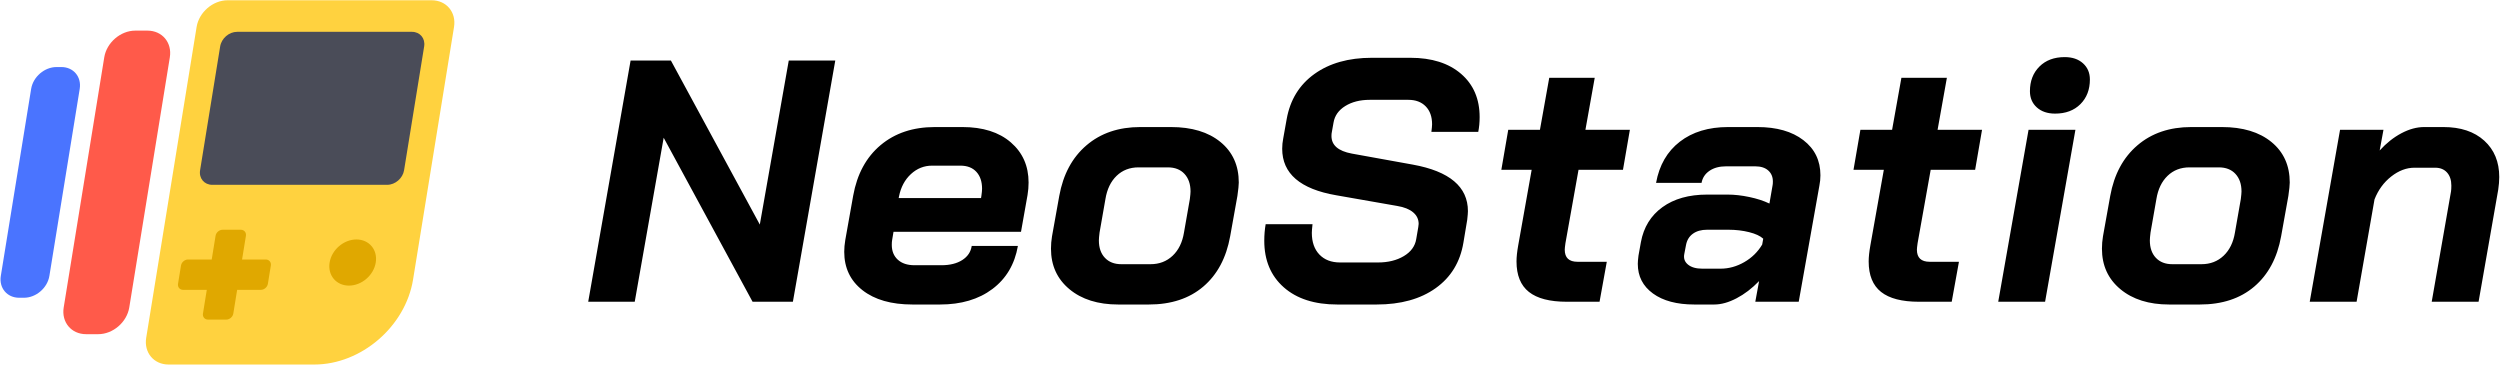
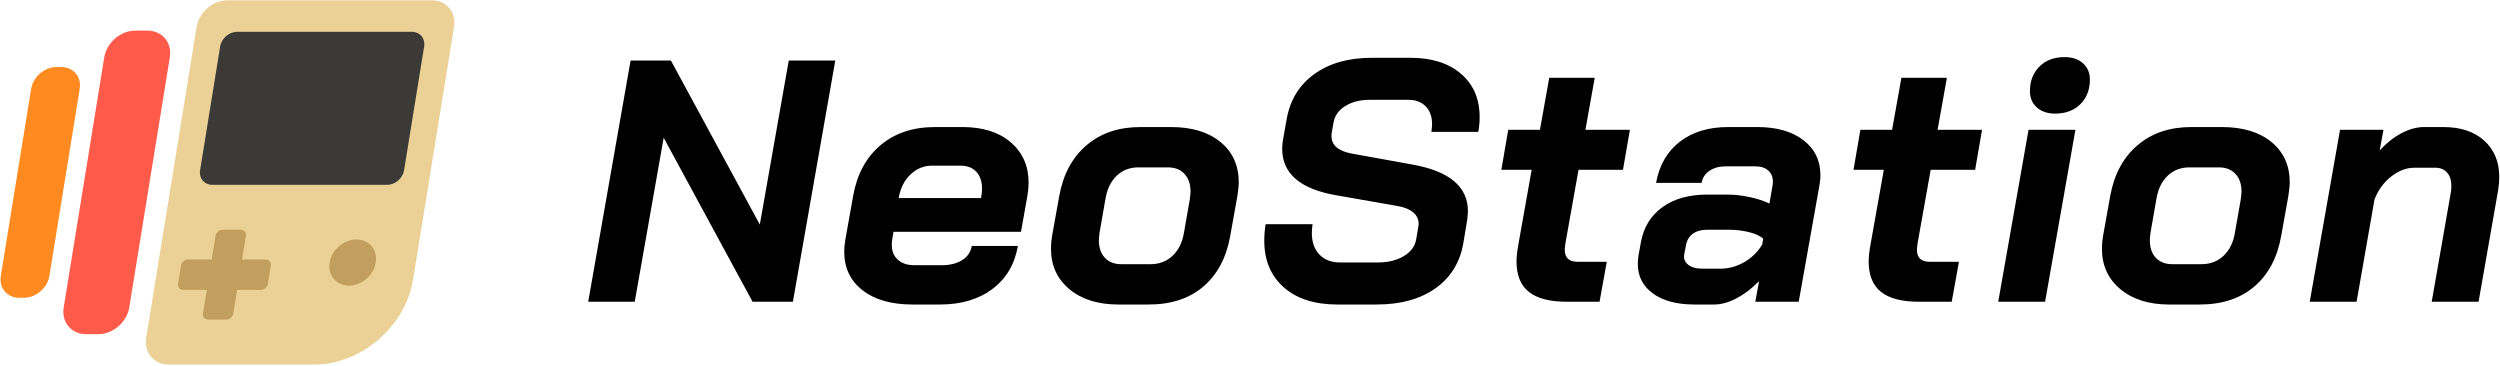
<svg xmlns="http://www.w3.org/2000/svg" viewBox="134.0 200.8 761.8 111.3">
  <g id="icon" transform="matrix(0.37 0 -0.06 0.37 147.87 200.88)">
-     <path fill="#4A74FF" d="M18 55H22A18 18 0 0 1 40 73V227A18 18 0 0 1 22 245H18A18 18 0 0 1 0 227V73A18 18 0 0 1 18 55Z" />
+     <path fill="#FF8A1F" d="M18 55H22A18 18 0 0 1 40 73V227A18 18 0 0 1 22 245H18A18 18 0 0 1 0 227V73A18 18 0 0 1 18 55Z" />
    <path fill="#FF5A4A" d="M78 25H88A22 22 0 0 1 110 47V253A22 22 0 0 1 88 275H78A22 22 0 0 1 56 253V47A22 22 0 0 1 78 25Z" />
-     <path fill="#FFD23F" d="M150 0H318A22 22 0 0 1 340 22V230A70 70 0 0 1 270 300H150A22 22 0 0 1 128 278V22A22 22 0 0 1 150 0Z" />
-     <path fill="#4A4C58" d="M162 26H306A12 12 0 0 1 318 38V140A12 12 0 0 1 306 152H162A12 12 0 0 1 150 140V38A12 12 0 0 1 162 26Z" />
-     <path fill="#E0A800" d="M171.5 194A5 5 0 0 1 176.5 189H191.5A5 5 0 0 1 196.5 194V213.5H216A5 5 0 0 1 221 218.5V233.5A5 5 0 0 1 216 238.5H196.5V258A5 5 0 0 1 191.5 263H176.5A5 5 0 0 1 171.5 258V238.5H152A5 5 0 0 1 147 233.5V218.5A5 5 0 0 1 152 213.5H171.5Z" />
-     <path fill="#E0A800" d="M269 216A19 19 0 1 0 307 216A19 19 0 1 0 269 216Z" />
+     <path fill="#EBD196" d="M150 0H318A22 22 0 0 1 340 22V230A70 70 0 0 1 270 300H150A22 22 0 0 1 128 278V22A22 22 0 0 1 150 0Z" />
+     <path fill="#3B3A36" d="M162 26H306A12 12 0 0 1 318 38V140A12 12 0 0 1 306 152H162A12 12 0 0 1 150 140V38A12 12 0 0 1 162 26Z" />
+     <path fill="#C29F5E" d="M171.5 194A5 5 0 0 1 176.5 189H191.5A5 5 0 0 1 196.5 194V213.5H216A5 5 0 0 1 221 218.5V233.5A5 5 0 0 1 216 238.5H196.5V258A5 5 0 0 1 191.5 263H176.5A5 5 0 0 1 171.5 258V238.5H152A5 5 0 0 1 147 233.5V218.5A5 5 0 0 1 152 213.5H171.5Z" />
+     <path fill="#C29F5E" d="M269 216A19 19 0 1 0 307 216A19 19 0 1 0 269 216Z" />
  </g>
  <g id="wordmark" transform="translate(311.35 292.75) scale(1.05)">
    <path fill="currentColor" d="M1.8 0L14.1 -70L25.8 -70L51.6 -22.4L60 -70L73.5 -70L61.2 0L49.5 0L23.7 -47.6L15.3 0L1.8 0M95.9 0.8Q86.7 0.8 81.4 -3.35Q76.1 -7.5 76.1 -14.5L76.1 -14.5Q76.1 -16.1 76.4 -17.9L76.4 -17.9L78.7 -30.8Q80.4 -40.2 86.65 -45.45Q92.9 -50.7 102.4 -50.7L102.4 -50.7L110.4 -50.7Q119.3 -50.7 124.45 -46.25Q129.6 -41.8 129.6 -34.6L129.6 -34.6Q129.6 -32.8 129.3 -31L129.3 -31L127.4 -20.3L90.4 -20.3L90 -17.9Q89.9 -17.4 89.9 -16.5L89.9 -16.5Q89.9 -13.8 91.65 -12.2Q93.4 -10.6 96.5 -10.6L96.5 -10.6L104.3 -10.6Q108 -10.6 110.35 -12.1Q112.7 -13.6 113.1 -16.2L113.1 -16.2L126.5 -16.2Q125.1 -8.2 119.1 -3.7Q113.1 0.8 103.9 0.8L103.9 0.8L95.9 0.8M91.9 -30.1L115.8 -30.1L115.9 -30.7Q116.1 -32.1 116.1 -32.8L116.1 -32.8Q116.1 -35.9 114.45 -37.7Q112.8 -39.5 109.8 -39.5L109.8 -39.5L101.6 -39.5Q98.1 -39.5 95.45 -37.05Q92.8 -34.6 92 -30.6L92 -30.6L91.9 -30.1M155.6 0.8Q146.8 0.8 141.45 -3.65Q136.1 -8.1 136.1 -15.4L136.1 -15.4Q136.1 -17.2 136.4 -19L136.4 -19L138.5 -30.7Q140.2 -40.1 146.4 -45.4Q152.6 -50.7 162 -50.7L162 -50.7L170.9 -50.7Q180 -50.7 185.3 -46.35Q190.6 -42 190.6 -34.6L190.6 -34.6Q190.6 -33.5 190.2 -30.7L190.2 -30.7L188.1 -19Q186.4 -9.6 180.3 -4.4Q174.2 0.8 164.5 0.8L164.5 0.8L155.6 0.8M156.5 -10.9L165 -10.9Q168.8 -10.9 171.4 -13.35Q174 -15.8 174.7 -20.1L174.7 -20.1L176.4 -29.8Q176.6 -31.4 176.6 -32L176.6 -32Q176.6 -35.2 174.85 -37.1Q173.1 -39 170 -39L170 -39L161.5 -39Q157.7 -39 155.15 -36.55Q152.6 -34.1 151.9 -29.8L151.9 -29.8L150.2 -20.1Q150 -18.5 150 -17.8L150 -17.8Q150 -14.6 151.75 -12.75Q153.5 -10.9 156.5 -10.9L156.5 -10.9M219.2 0.8Q209.3 0.8 203.65 -4.2Q198 -9.2 198 -17.7L198 -17.7Q198 -20.2 198.4 -22.5L198.4 -22.5L212 -22.5Q211.8 -20.7 211.8 -20L211.8 -20Q211.8 -16 214 -13.7Q216.2 -11.4 220 -11.4L220 -11.4L231 -11.4Q235.4 -11.4 238.5 -13.25Q241.6 -15.1 242.1 -18.2L242.1 -18.2L242.7 -21.7L242.8 -22.6Q242.8 -24.6 241.2 -25.95Q239.6 -27.3 236.6 -27.8L236.6 -27.8L218.9 -30.9Q203.2 -33.6 203.2 -44.4L203.2 -44.4Q203.2 -45.9 203.5 -47.4L203.5 -47.4L204.5 -53Q206 -61.4 212.55 -66.1Q219.1 -70.8 229.2 -70.8L229.2 -70.8L240.4 -70.8Q249.7 -70.8 255.1 -66.15Q260.5 -61.5 260.5 -53.6L260.5 -53.6Q260.5 -51.3 260.1 -49.3L260.1 -49.3L246.5 -49.3Q246.7 -50.9 246.7 -51.5L246.7 -51.5Q246.7 -54.8 244.85 -56.7Q243 -58.6 239.8 -58.6L239.8 -58.6L228.6 -58.6Q224.4 -58.6 221.5 -56.8Q218.6 -55 218.1 -52L218.1 -52L217.6 -49.2Q217.5 -48.8 217.5 -48.1L217.5 -48.1Q217.5 -44.1 223.4 -43L223.4 -43L241.1 -39.8Q257.1 -36.9 257.1 -26.3L257.1 -26.3Q257.1 -25.6 256.9 -23.8L256.9 -23.8L255.8 -17.2Q254.4 -8.7 247.75 -3.95Q241.1 0.8 230.6 0.8L230.6 0.8L219.2 0.8M285.8 0Q278.4 0 274.8 -2.85Q271.2 -5.7 271.2 -11.7L271.2 -11.7Q271.2 -13.6 271.7 -16.4L271.7 -16.4L275.6 -38.3L266.8 -38.3L268.8 -49.9L278 -49.9L280.7 -65L293.9 -65L291.2 -49.9L304.1 -49.9L302.1 -38.3L289.2 -38.3L285.4 -17Q285.2 -15.6 285.2 -15.1L285.2 -15.1Q285.2 -11.6 288.9 -11.6L288.9 -11.6L297.4 -11.6L295.3 0L285.8 0M322.8 0.8Q315.2 0.8 310.8 -2.4Q306.4 -5.6 306.4 -11L306.4 -11Q306.4 -11.8 306.6 -13.4L306.6 -13.4L307.3 -17.3Q308.5 -23.8 313.55 -27.45Q318.6 -31.1 326.5 -31.1L326.5 -31.1L332.5 -31.1Q335.4 -31.1 338.75 -30.4Q342.1 -29.7 344.6 -28.5L344.6 -28.5L345.5 -33.7Q345.6 -34.1 345.6 -34.9L345.6 -34.9Q345.6 -36.9 344.25 -38.1Q342.9 -39.3 340.5 -39.3L340.5 -39.3L332 -39.3Q329.1 -39.3 327.2 -38Q325.3 -36.7 324.9 -34.5L324.9 -34.5L311.7 -34.5Q313.1 -42.2 318.6 -46.45Q324.1 -50.7 332.6 -50.7L332.6 -50.7L341.1 -50.7Q349.5 -50.7 354.45 -46.9Q359.4 -43.1 359.4 -36.7L359.4 -36.7Q359.4 -35.2 359.1 -33.7L359.1 -33.7L353.1 0L340.5 0L341.6 -6Q338.5 -2.8 335.05 -1Q331.6 0.8 328.6 0.8L328.6 0.8L322.8 0.8M325.1 -9.6L330.4 -9.6Q334 -9.6 337.3 -11.5Q340.6 -13.4 342.5 -16.6L342.5 -16.6L342.8 -18.3Q341.5 -19.5 338.7 -20.2Q335.9 -20.9 332.7 -20.9L332.7 -20.9L326.5 -20.9Q324 -20.9 322.4 -19.75Q320.8 -18.6 320.4 -16.5L320.4 -16.5L319.9 -13.9Q319.5 -12 320.95 -10.8Q322.4 -9.6 325.1 -9.6L325.1 -9.6M388 0Q380.6 0 377 -2.85Q373.4 -5.7 373.4 -11.7L373.4 -11.7Q373.4 -13.6 373.9 -16.4L373.9 -16.4L377.8 -38.3L369 -38.3L371 -49.9L380.2 -49.9L382.9 -65L396.1 -65L393.4 -49.9L406.3 -49.9L404.3 -38.3L391.4 -38.3L387.6 -17Q387.4 -15.6 387.4 -15.1L387.4 -15.1Q387.4 -11.6 391.1 -11.6L391.1 -11.6L399.6 -11.6L397.5 0L388 0M427.5 -54.6Q424.2 -54.6 422.2 -56.4Q420.2 -58.2 420.2 -61.1L420.2 -61.1Q420.2 -65.5 422.95 -68.25Q425.7 -71 430.3 -71L430.3 -71Q433.6 -71 435.6 -69.2Q437.6 -67.4 437.6 -64.5L437.6 -64.5Q437.6 -60.1 434.85 -57.35Q432.1 -54.6 427.5 -54.6L427.5 -54.6M411 0L419.8 -49.9L433.4 -49.9L424.6 0L411 0M460.6 0.8Q451.8 0.8 446.45 -3.65Q441.1 -8.1 441.1 -15.4L441.1 -15.4Q441.1 -17.2 441.4 -19L441.4 -19L443.5 -30.7Q445.2 -40.1 451.4 -45.4Q457.6 -50.7 467 -50.7L467 -50.7L475.9 -50.7Q485 -50.7 490.3 -46.35Q495.6 -42 495.6 -34.6L495.6 -34.6Q495.6 -33.5 495.2 -30.7L495.2 -30.7L493.1 -19Q491.4 -9.6 485.3 -4.4Q479.2 0.8 469.5 0.8L469.5 0.8L460.6 0.8M461.5 -10.9L470 -10.9Q473.8 -10.9 476.4 -13.35Q479 -15.8 479.7 -20.1L479.7 -20.1L481.4 -29.8Q481.6 -31.4 481.6 -32L481.6 -32Q481.6 -35.2 479.85 -37.1Q478.1 -39 475 -39L475 -39L466.5 -39Q462.7 -39 460.15 -36.55Q457.6 -34.1 456.9 -29.8L456.9 -29.8L455.2 -20.1Q455 -18.5 455 -17.8L455 -17.8Q455 -14.6 456.75 -12.75Q458.5 -10.9 461.5 -10.9L461.5 -10.9M501.4 0L510.2 -49.9L522.8 -49.9L521.7 -43.9Q524.6 -47.1 528 -48.9Q531.4 -50.7 534.6 -50.7L534.6 -50.7L540.2 -50.7Q547.7 -50.7 552.05 -46.75Q556.4 -42.8 556.4 -36.2L556.4 -36.2Q556.4 -34.5 556.1 -32.5L556.1 -32.5L550.4 0L536.8 0L542.4 -32Q542.5 -32.6 542.5 -33.7L542.5 -33.7Q542.5 -36.1 541.25 -37.5Q540 -38.9 537.8 -38.9L537.8 -38.9L531.8 -38.9Q528.3 -38.9 525.05 -36.35Q521.8 -33.8 520.2 -29.7L520.2 -29.7L515 0L501.4 0" />
  </g>
</svg>
